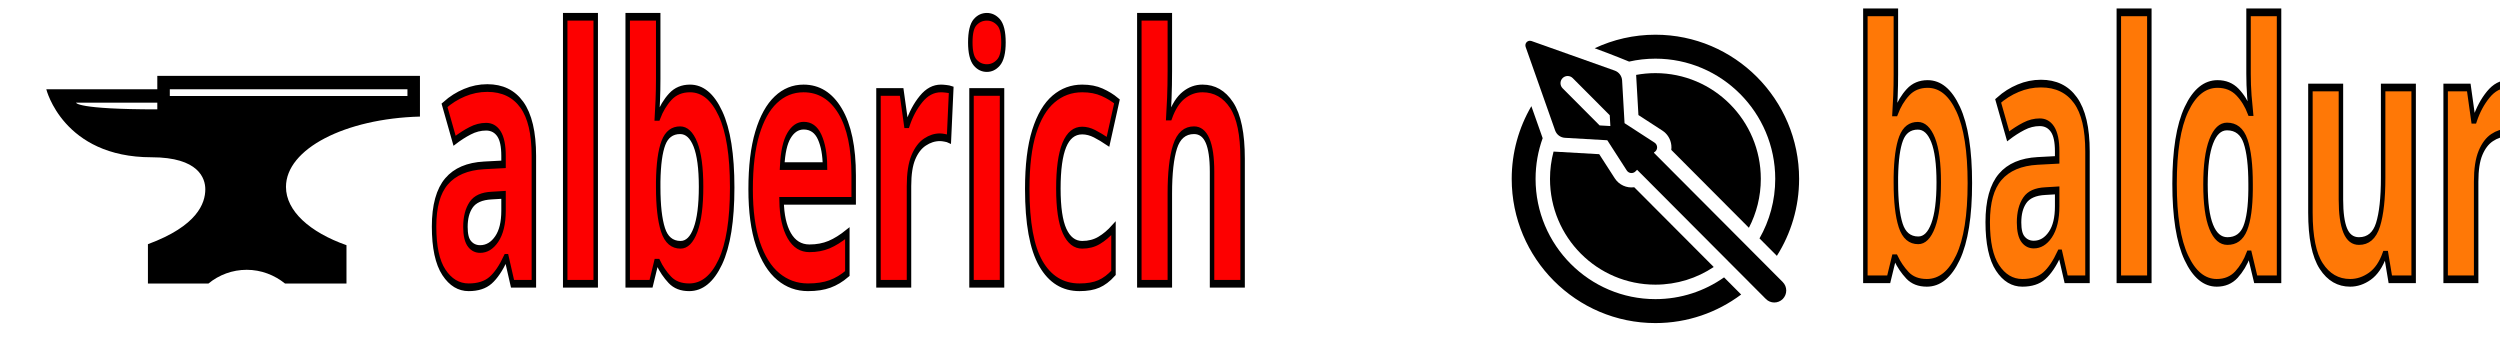
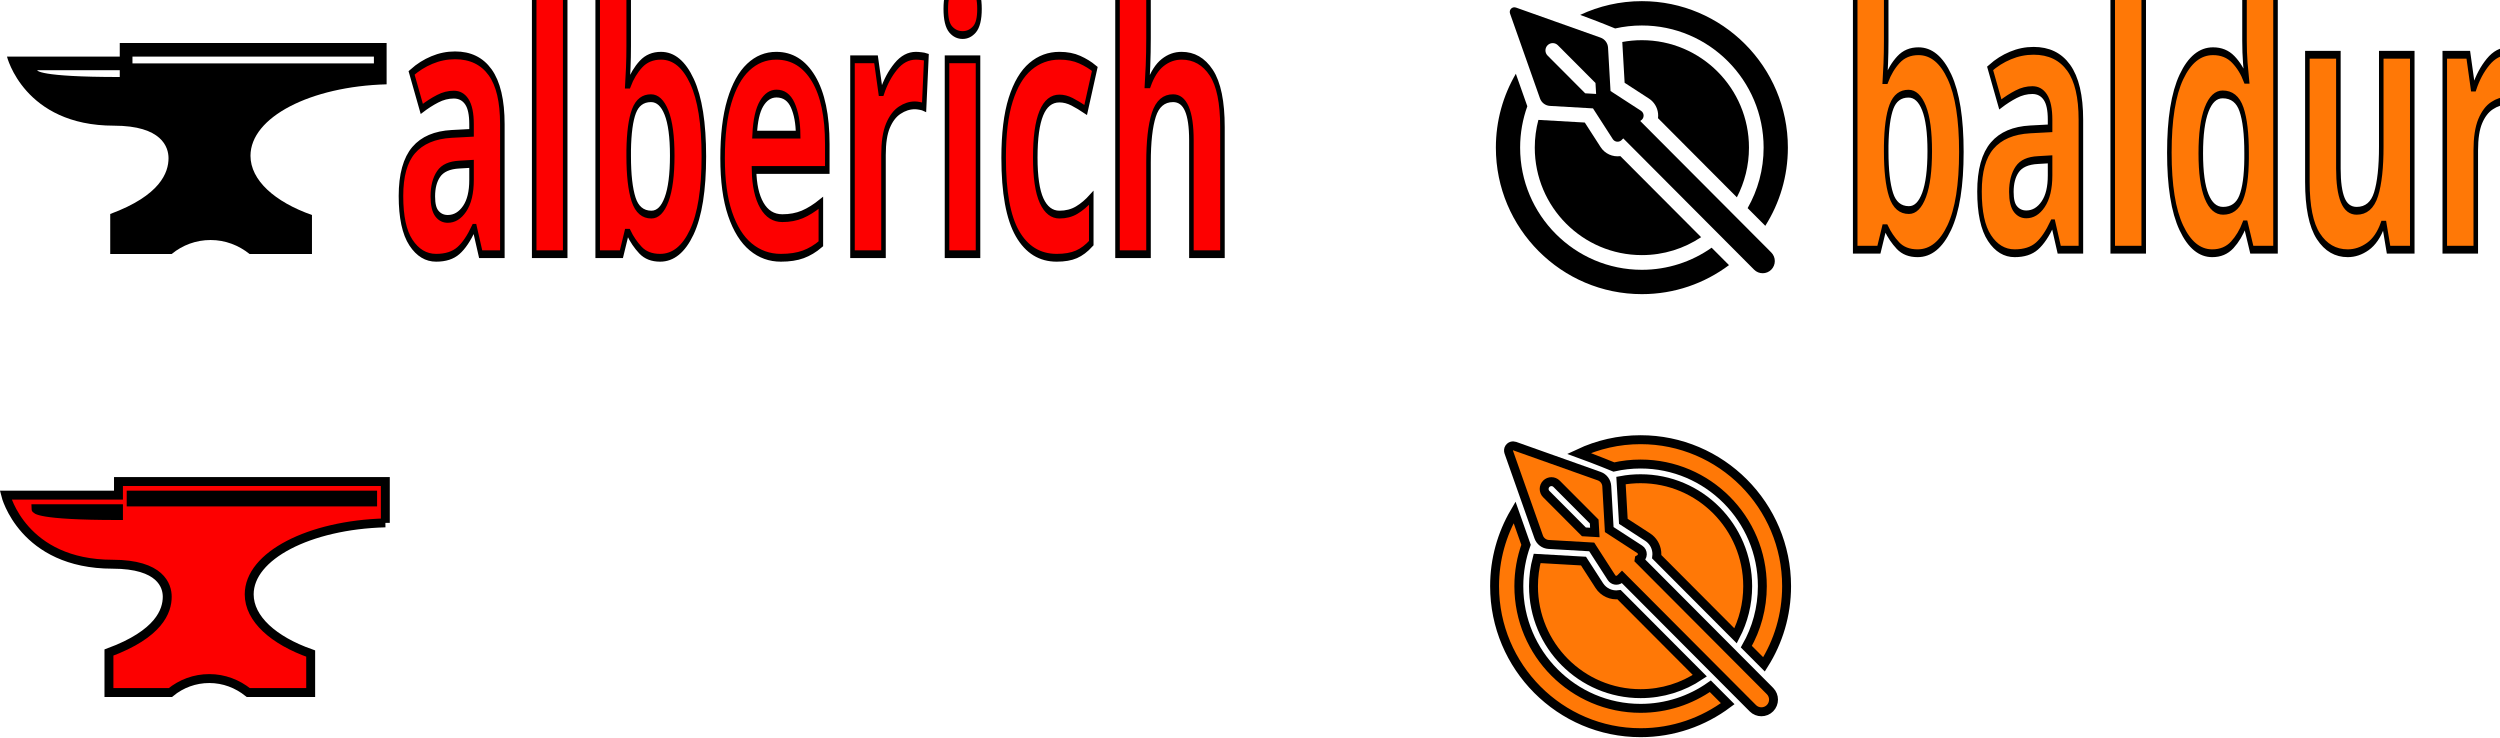
- <svg xmlns="http://www.w3.org/2000/svg" xmlns:xlink="http://www.w3.org/1999/xlink" version="1.1" id="svg2" width="85.376" height="12.275" viewBox="0 0 85.376 12.275">
+ <svg xmlns="http://www.w3.org/2000/svg" xmlns:xlink="http://www.w3.org/1999/xlink" version="1.1" id="svg2" width="84.029" height="24.777" viewBox="0 0 84.029 24.777">
  <defs id="defs6">
    <linearGradient id="linearGradient1">
      <stop style="stop-color:#00a2d5;stop-opacity:1;" offset="0" id="stop1" />
      <stop style="stop-color:#00a2d5;stop-opacity:0;" offset="1" id="stop2" />
    </linearGradient>
    <linearGradient xlink:href="#linearGradient1" id="linearGradient2" x1="1141.523" y1="-1130.783" x2="1354.356" y2="-1130.783" gradientUnits="userSpaceOnUse" />
  </defs>
-   <g id="g8" transform="matrix(1.333333,0,0,-1.333333,-113.4565,149.3559)">
+   <g id="g8" transform="matrix(1.333333,0,0,-1.333333,-114.8033,148.2092)">
    <g id="g10" transform="scale(0.1)">
      <g id="g12" transform="scale(10)" />
      <g id="g122" transform="scale(10)" />
      <text xml:space="preserve" style="font-style:normal;font-variant:normal;font-weight:bold;font-stretch:normal;font-size:68.726px;font-family:'Euclid Fraktur';-inkscape-font-specification:'Euclid Fraktur, Bold';font-variant-ligatures:normal;font-variant-caps:normal;font-variant-numeric:normal;font-variant-east-asian:normal;text-align:start;writing-mode:lr-tb;direction:ltr;text-anchor:start;fill:#fd0000;fill-opacity:1;stroke:#000000;stroke-width:1.5;stroke-dasharray:none;stroke-opacity:1" x="1257.028" y="-799.888" id="text1-1-7-9-2-5-6-3" transform="scale(0.763624,-1.309545)">
        <tspan id="tspan1-7-7-4-4-1-1-1" style="font-style:normal;font-variant:normal;font-weight:bold;font-stretch:normal;font-size:68.726px;font-family:'Euclid Fraktur';-inkscape-font-specification:'Euclid Fraktur, Bold';font-variant-ligatures:normal;font-variant-caps:normal;font-variant-numeric:normal;font-variant-east-asian:normal;fill:#fd0000;fill-opacity:1;stroke:#000000;stroke-width:1.5;stroke-dasharray:none;stroke-opacity:1" x="1257.028" y="-799.888">alberich</tspan>
      </text>
      <text xml:space="preserve" style="font-style:normal;font-variant:normal;font-weight:bold;font-stretch:normal;font-size:68.726px;font-family:'Euclid Fraktur';-inkscape-font-specification:'Euclid Fraktur, Bold';font-variant-ligatures:normal;font-variant-caps:normal;font-variant-numeric:normal;font-variant-east-asian:normal;text-align:start;writing-mode:lr-tb;direction:ltr;text-anchor:start;fill:#ff7806;fill-opacity:1;stroke:#000000;stroke-width:1.5;stroke-dasharray:none;stroke-opacity:1" x="1734.628" y="-800.758" id="text1-1-7-9-2-5-1-8-6" transform="scale(0.763624,-1.309545)">
        <tspan id="tspan1-7-7-4-4-1-13-6-1" style="font-style:normal;font-variant:normal;font-weight:bold;font-stretch:normal;font-size:68.726px;font-family:'Euclid Fraktur';-inkscape-font-specification:'Euclid Fraktur, Bold';font-variant-ligatures:normal;font-variant-caps:normal;font-variant-numeric:normal;font-variant-east-asian:normal;fill:#ff7806;fill-opacity:1;stroke:#000000;stroke-width:1.5;stroke-dasharray:none;stroke-opacity:1" x="1734.628" y="-800.758">baldur</tspan>
      </text>
      <g id="g5-8-5-3" transform="matrix(0.2445583,0,0,-0.2453803,1238.115,1111.279)">
        <path d="m 248.413,201.521 c 7.969,-15.262 12.481,-32.614 12.481,-51.023 0,-60.97 -49.426,-110.396 -110.396,-110.396 -6.901,0 -13.653,0.639 -20.203,1.851 0.011,0.136 0.031,0.271 0.039,0.408 l 2.383,41.503 25.028,16.18 c 5.324,3.441 8.761,9.031 9.429,15.333 0.174,1.637 0.155,3.266 -0.047,4.859 z" id="path1-0-7-0-8" />
        <path d="m 150.498,260.894 c 22.587,0 43.585,-6.788 61.077,-18.429 l -83.246,-83.246 c -7.93,1.084 -15.909,-2.392 -20.408,-9.351 L 91.654,124.705 c -22.184,-1.25 -47.831,-2.711 -47.831,-2.711 -2.424,9.093 -3.721,18.646 -3.721,28.503 0,60.971 49.426,110.397 110.396,110.397 z" id="path2-4-2-9" />
        <path d="M 150.498,275.996 C 81.298,275.996 25,219.698 25,150.499 c 0,-14.914 2.621,-29.227 7.417,-42.508 L 31.306,104.855 20.589,74.596 C 7.511,96.894 0,122.834 0,150.499 c 0,82.984 67.513,150.497 150.498,150.497 33.631,0 64.719,-11.09 89.804,-29.803 l -17.899,-17.899 c -20.378,14.297 -45.177,22.702 -71.905,22.702 z" id="path3-2-8-3" />
        <path d="M 122.945,28.055 C 131.815,26.06 141.035,25 150.498,25 c 69.2,0 125.498,56.298 125.498,125.498 0,22.585 -6,43.793 -16.485,62.121 l 18.202,18.202 c 14.738,-23.258 23.283,-50.81 23.283,-80.323 C 300.996,67.513 233.483,0 150.498,0 127.784,0 106.235,5.068 86.907,14.116 105.876,21 122.945,28.055 122.945,28.055 Z" id="path4-7-6-4" />
        <path d="m 148.994,123.316 c 0.035,-0.214 0.04,-0.246 0.075,-0.459 4.276,-2.339 4.126,-7.893 0.533,-10.215 L 118.179,92.328 115.618,47.744 C 115.35,43.078 112.31,39.028 107.904,37.467 L 60.383,20.637 20.699,6.581 C 20.176,6.396 19.636,6.306 19.1,6.306 c -1.561,0 -3.084,0.764 -4.011,2.165 -0.856,1.294 -0.961,2.949 -0.443,4.412 l 30.82,87.022 c 1.56,4.405 5.604,7.445 10.27,7.713 13.843,0.795 33.762,1.939 44.381,2.549 l 20.401,31.558 c 1.904,2.944 5.927,3.56 8.633,1.384 0.388,-0.313 1.777,-1.728 2.165,-2.115 l 134.865,134.865 c 4.882,4.882 12.797,4.881 17.678,0 4.882,-4.882 4.882,-12.796 0,-17.678 z M 92.072,94.68 53.298,55.906 c -2.929,-2.93 -2.929,-7.678 0,-10.607 2.93,-2.928 7.678,-2.928 10.607,0 l 38.774,38.774 c 0.775,13.485 0.558,9.719 0.646,11.254 -2.014,-0.116 -0.32,-0.019 -11.253,-0.647 z" id="path5-7-0-4" />
      </g>
      <path d="m 958.486,1090.312 v 10.423 h -67.272 v -3.431 h -28.43 c 0,0 4.285,-17.415 26.949,-17.415 12.133,0 13.775,-5.448 13.775,-8.193 0,-3.603 -2.042,-9.393 -14.696,-14.069 v -10.08 h 15.497 c 2.723,2.231 6.127,3.518 9.811,3.518 3.684,0 7.088,-1.33 9.81,-3.518 h 15.737 c 0,0 0,6.477 0,9.823 -9.37,3.303 -15.497,8.75 -15.497,14.927 0,9.737 15.136,17.5 34.317,18.015 z m -67.272,1.845 c -20.822,0 -20.822,1.716 -20.822,1.716 h 20.822 c 0,0 0,-1.03 0,-1.716 z m 3.203,3.431 v 1.716 h 60.865 v -1.716 z" id="path1" style="stroke-width:0.414" />
+       <g id="g5-8-5-3-2" transform="matrix(0.2445583,0,0,-0.2453803,1237.791,1000.728)" style="fill:#ff7806;fill-opacity:1;stroke:#000000;stroke-width:9.185;stroke-dasharray:none;stroke-opacity:1">
+         <path d="m 248.413,201.521 c 7.969,-15.262 12.481,-32.614 12.481,-51.023 0,-60.97 -49.426,-110.396 -110.396,-110.396 -6.901,0 -13.653,0.639 -20.203,1.851 0.011,0.136 0.031,0.271 0.039,0.408 l 2.383,41.503 25.028,16.18 c 5.324,3.441 8.761,9.031 9.429,15.333 0.174,1.637 0.155,3.266 -0.047,4.859 z" id="path1-0-7-0-8-3" style="fill:#ff7806;fill-opacity:1;stroke:#000000;stroke-width:9.185;stroke-dasharray:none;stroke-opacity:1" />
+         <path d="m 150.498,260.894 c 22.587,0 43.585,-6.788 61.077,-18.429 l -83.246,-83.246 c -7.93,1.084 -15.909,-2.392 -20.408,-9.351 L 91.654,124.705 c -22.184,-1.25 -47.831,-2.711 -47.831,-2.711 -2.424,9.093 -3.721,18.646 -3.721,28.503 0,60.971 49.426,110.397 110.396,110.397 z" id="path2-4-2-9-2" style="fill:#ff7806;fill-opacity:1;stroke:#000000;stroke-width:9.185;stroke-dasharray:none;stroke-opacity:1" />
+         <path d="M 150.498,275.996 C 81.298,275.996 25,219.698 25,150.499 c 0,-14.914 2.621,-29.227 7.417,-42.508 L 31.306,104.855 20.589,74.596 C 7.511,96.894 0,122.834 0,150.499 c 0,82.984 67.513,150.497 150.498,150.497 33.631,0 64.719,-11.09 89.804,-29.803 l -17.899,-17.899 c -20.378,14.297 -45.177,22.702 -71.905,22.702 z" id="path3-2-8-3-2" style="fill:#ff7806;fill-opacity:1;stroke:#000000;stroke-width:9.185;stroke-dasharray:none;stroke-opacity:1" />
+         <path d="M 122.945,28.055 C 131.815,26.06 141.035,25 150.498,25 c 69.2,0 125.498,56.298 125.498,125.498 0,22.585 -6,43.793 -16.485,62.121 l 18.202,18.202 c 14.738,-23.258 23.283,-50.81 23.283,-80.323 C 300.996,67.513 233.483,0 150.498,0 127.784,0 106.235,5.068 86.907,14.116 105.876,21 122.945,28.055 122.945,28.055 Z" id="path4-7-6-4-1" style="fill:#ff7806;fill-opacity:1;stroke:#000000;stroke-width:9.185;stroke-dasharray:none;stroke-opacity:1" />
+         <path d="m 148.994,123.316 c 0.035,-0.214 0.04,-0.246 0.075,-0.459 4.276,-2.339 4.126,-7.893 0.533,-10.215 L 118.179,92.328 115.618,47.744 C 115.35,43.078 112.31,39.028 107.904,37.467 L 60.383,20.637 20.699,6.581 C 20.176,6.396 19.636,6.306 19.1,6.306 c -1.561,0 -3.084,0.764 -4.011,2.165 -0.856,1.294 -0.961,2.949 -0.443,4.412 l 30.82,87.022 c 1.56,4.405 5.604,7.445 10.27,7.713 13.843,0.795 33.762,1.939 44.381,2.549 l 20.401,31.558 c 1.904,2.944 5.927,3.56 8.633,1.384 0.388,-0.313 1.777,-1.728 2.165,-2.115 l 134.865,134.865 c 4.882,4.882 12.797,4.881 17.678,0 4.882,-4.882 4.882,-12.796 0,-17.678 z M 92.072,94.68 53.298,55.906 c -2.929,-2.93 -2.929,-7.678 0,-10.607 2.93,-2.928 7.678,-2.928 10.607,0 l 38.774,38.774 c 0.775,13.485 0.558,9.719 0.646,11.254 -2.014,-0.116 -0.32,-0.019 -11.253,-0.647 z" id="path5-7-0-4-6" style="fill:#ff7806;fill-opacity:1;stroke:#000000;stroke-width:9.185;stroke-dasharray:none;stroke-opacity:1" />
+       </g>
+       <path d="m 958.162,979.76 v 10.423 h -67.272 v -3.431 h -28.43 c 0,0 4.285,-17.415 26.949,-17.415 12.133,0 13.775,-5.448 13.775,-8.193 0,-3.603 -2.042,-9.393 -14.696,-14.069 v -10.08 h 15.497 c 2.723,2.231 6.127,3.518 9.811,3.518 3.684,0 7.088,-1.33 9.81,-3.518 h 15.737 c 0,0 0,6.477 0,9.823 -9.37,3.303 -15.497,8.75 -15.497,14.927 0,9.737 15.136,17.5 34.317,18.015 z m -67.272,1.845 c -20.822,0 -20.822,1.716 -20.822,1.716 h 20.822 c 0,0 0,-1.03 0,-1.716 z m 3.203,3.431 v 1.716 h 60.865 v -1.716 z" id="path1-8" style="fill:#fd0000;fill-opacity:1;stroke:#000000;stroke-width:2.25;stroke-dasharray:none;stroke-opacity:1" />
    </g>
  </g>
</svg>
